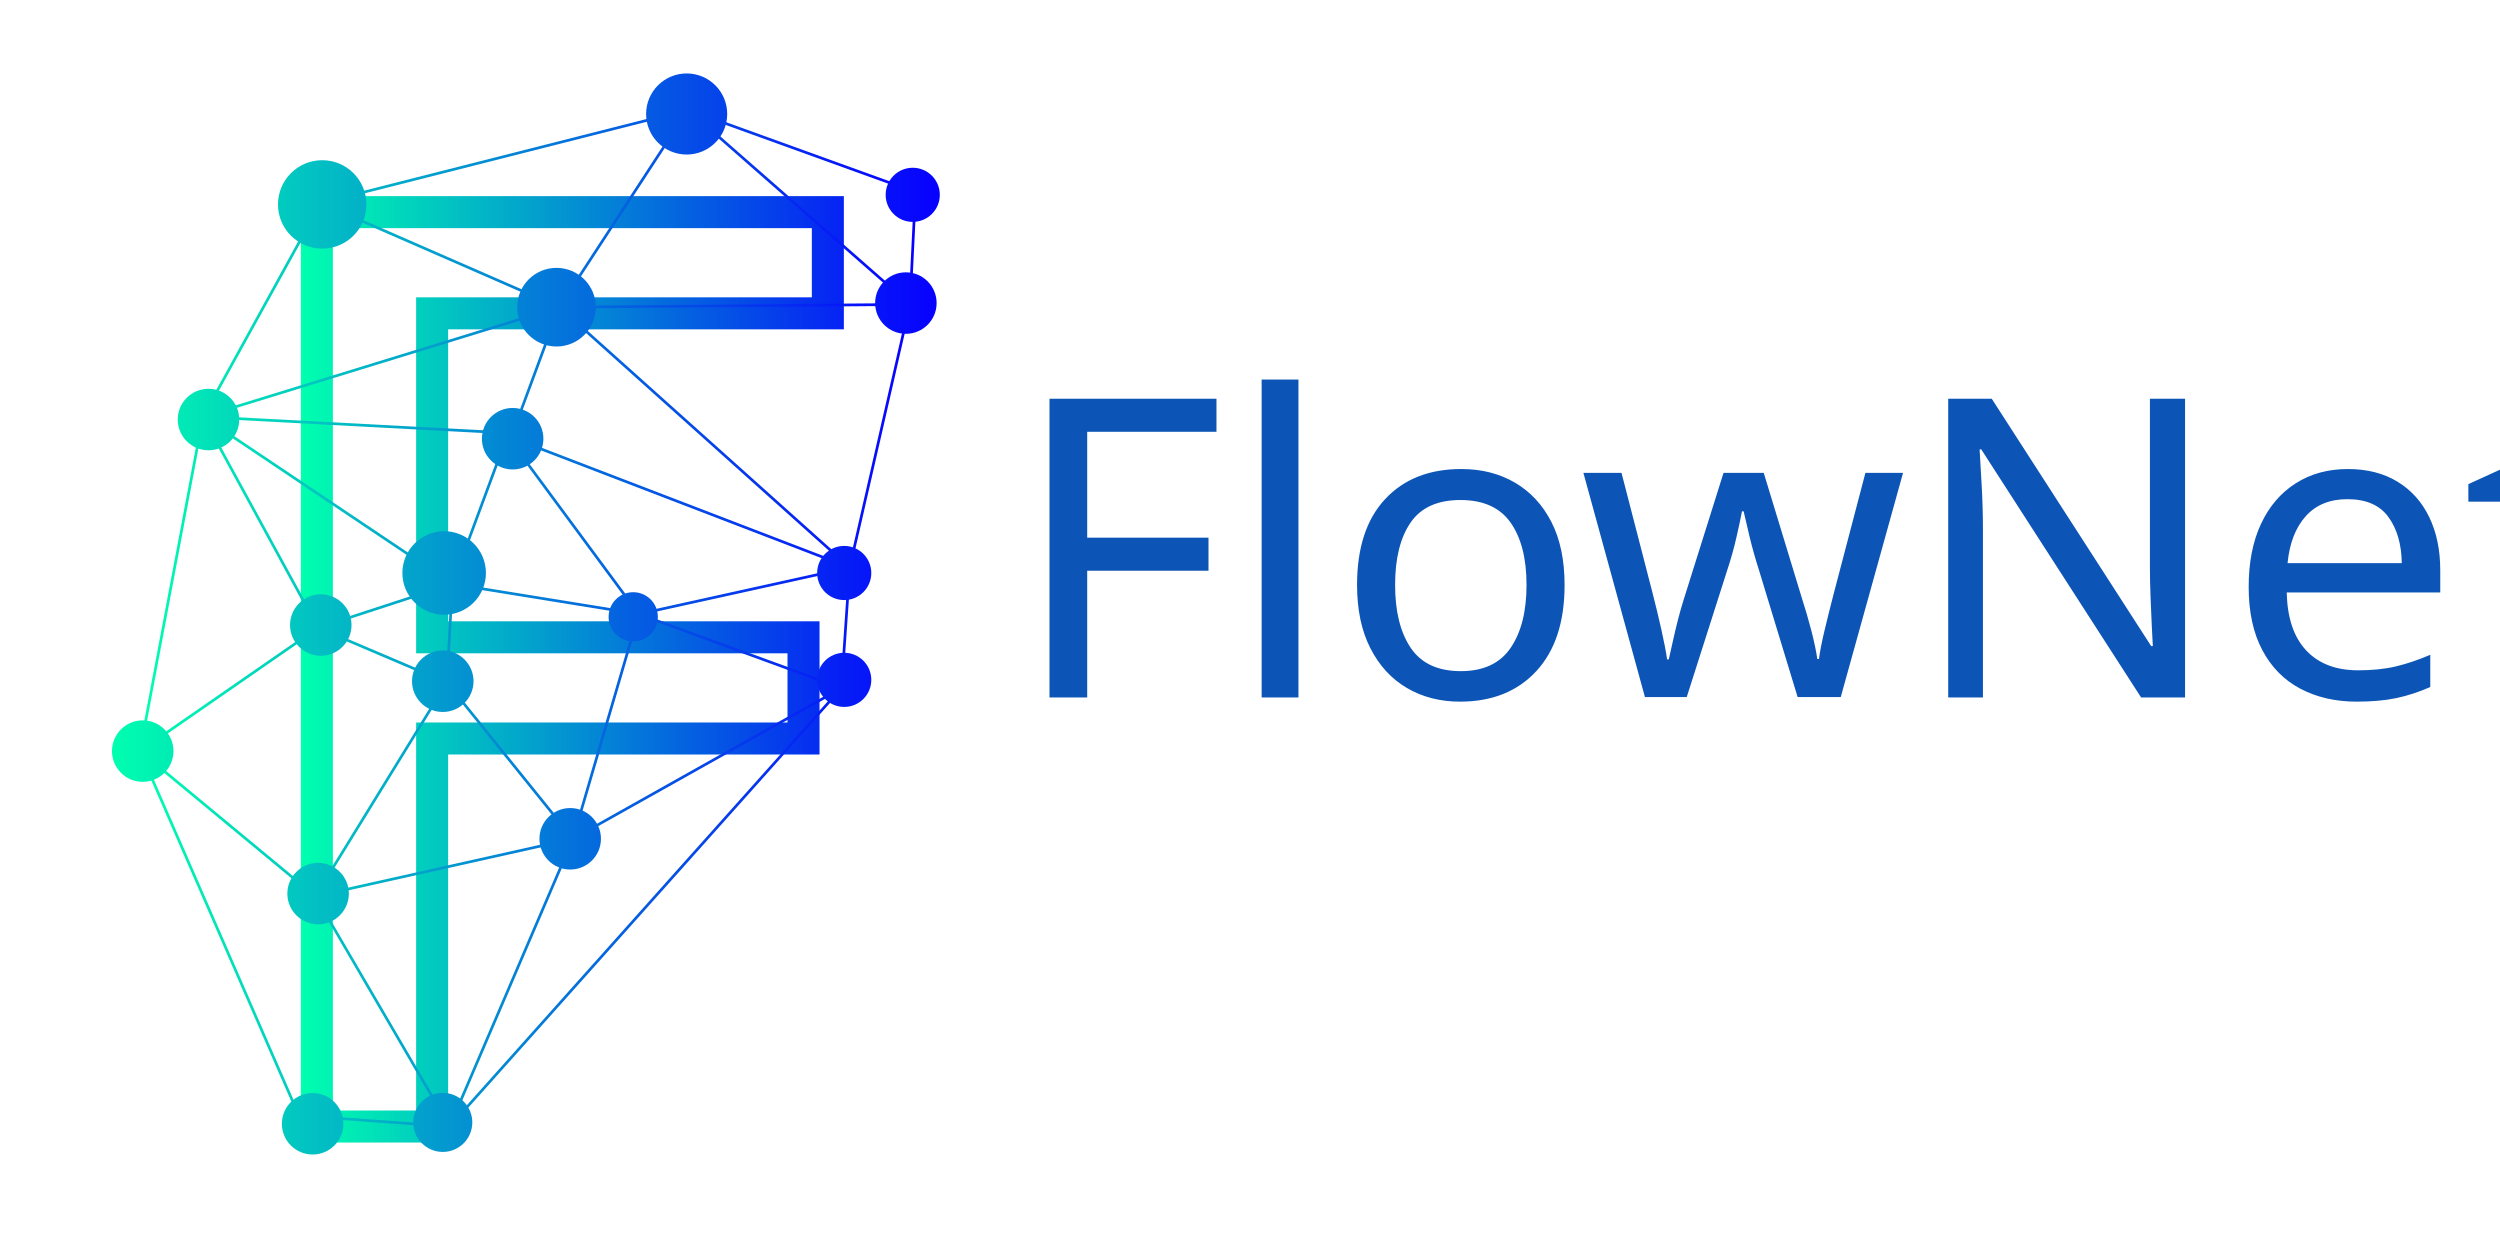
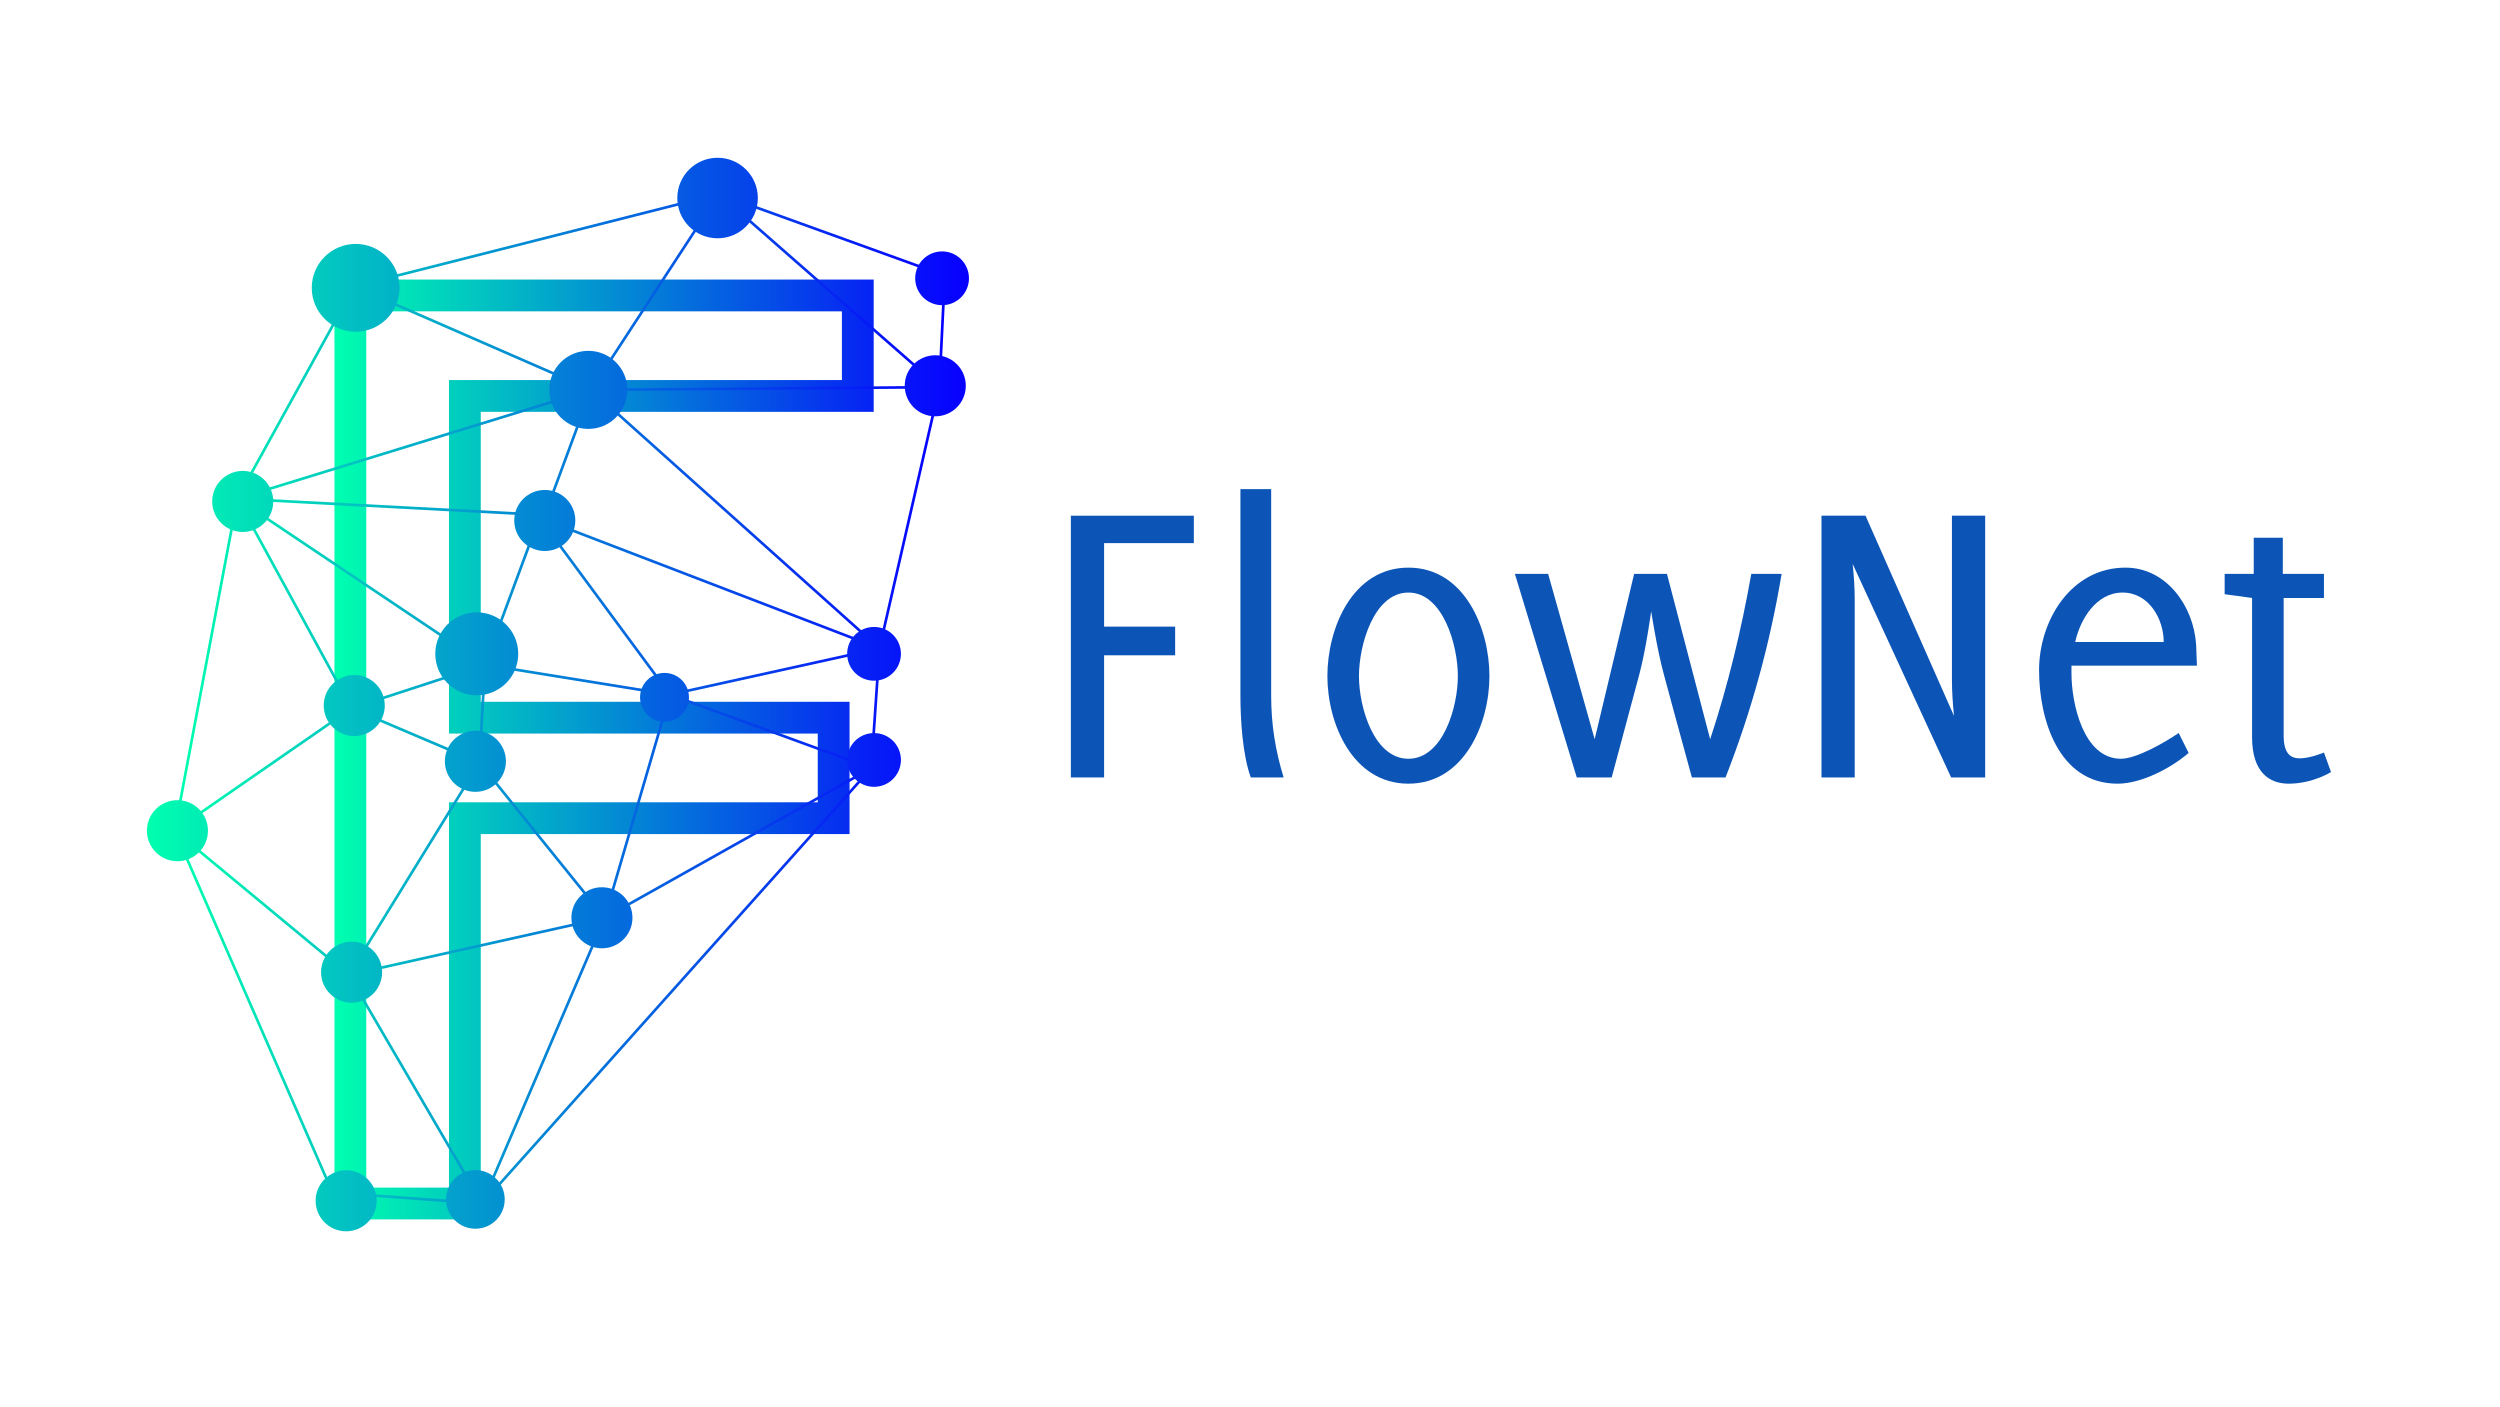
- <svg xmlns="http://www.w3.org/2000/svg" xmlns:xlink="http://www.w3.org/1999/xlink" id="svg8" version="1.1" viewBox="0 0 563.562 279.4" height="1056" width="2130">
+ <svg xmlns="http://www.w3.org/2000/svg" xmlns:xlink="http://www.w3.org/1999/xlink" id="svg8" version="1.1" viewBox="0 0 508 285.75" height="1080" width="1920">
  <defs id="defs2">
    <linearGradient id="linearGradient3356">
      <stop id="stop3352" offset="0" style="stop-color:#00ffaf;stop-opacity:1" />
      <stop id="stop3354" offset="1" style="stop-color:#0700ff;stop-opacity:1" />
    </linearGradient>
    <rect id="rect16" height="47.307" width="13.363" y="101.562" x="70.292" />
    <linearGradient gradientUnits="userSpaceOnUse" y2="71.084" x2="96.452" y1="71.084" x1="15.71" id="linearGradient3382" xlink:href="#linearGradient3356" />
    <linearGradient gradientUnits="userSpaceOnUse" y2="75.666" x2="95.342" y1="75.666" x1="34.217" id="linearGradient3390" xlink:href="#linearGradient3356" />
-     <linearGradient gradientTransform="matrix(2.311225,0,0,2.311225,-11.06821,-25.88275)" gradientUnits="userSpaceOnUse" y2="75.666" x2="95.342" y1="75.666" x1="34.217" id="linearGradient3398" xlink:href="#linearGradient3356" />
+     <linearGradient gradientTransform="matrix(2.068831,0,0,2.068831,-2.651833,-5.930179)" gradientUnits="userSpaceOnUse" y2="75.666" x2="95.342" y1="75.666" x1="34.217" id="linearGradient3398" xlink:href="#linearGradient3356" />
    <linearGradient gradientUnits="userSpaceOnUse" y2="71.541" x2="94.216" y1="71.541" x1="18.304" id="linearGradient3408" xlink:href="#linearGradient3356" />
    <linearGradient y2="71.541" x2="94.216" y1="71.541" x1="18.304" gradientUnits="userSpaceOnUse" id="linearGradient4106" xlink:href="#linearGradient3356" />
    <linearGradient y2="71.541" x2="94.216" y1="71.541" x1="18.304" gradientUnits="userSpaceOnUse" id="linearGradient4108" xlink:href="#linearGradient3356" />
    <linearGradient y2="71.541" x2="94.216" y1="71.541" x1="18.304" gradientUnits="userSpaceOnUse" id="linearGradient4110" xlink:href="#linearGradient3356" />
    <linearGradient y2="71.541" x2="94.216" y1="71.541" x1="18.304" gradientUnits="userSpaceOnUse" id="linearGradient4112" xlink:href="#linearGradient3356" />
    <linearGradient y2="71.541" x2="94.216" y1="71.541" x1="18.304" gradientUnits="userSpaceOnUse" id="linearGradient4114" xlink:href="#linearGradient3356" />
    <linearGradient y2="71.541" x2="94.216" y1="71.541" x1="18.304" gradientUnits="userSpaceOnUse" id="linearGradient4116" xlink:href="#linearGradient3356" />
    <linearGradient y2="71.541" x2="94.216" y1="71.541" x1="18.304" gradientUnits="userSpaceOnUse" id="linearGradient4118" xlink:href="#linearGradient3356" />
    <linearGradient y2="71.541" x2="94.216" y1="71.541" x1="18.304" gradientUnits="userSpaceOnUse" id="linearGradient4120" xlink:href="#linearGradient3356" />
    <linearGradient y2="71.541" x2="94.216" y1="71.541" x1="18.304" gradientUnits="userSpaceOnUse" id="linearGradient4122" xlink:href="#linearGradient3356" />
    <linearGradient y2="71.541" x2="94.216" y1="71.541" x1="18.304" gradientUnits="userSpaceOnUse" id="linearGradient4124" xlink:href="#linearGradient3356" />
    <linearGradient y2="71.084" x2="96.452" y1="71.084" x1="15.71" gradientUnits="userSpaceOnUse" id="linearGradient4126" xlink:href="#linearGradient3356" />
    <linearGradient y2="71.084" x2="96.452" y1="71.084" x1="15.71" gradientUnits="userSpaceOnUse" id="linearGradient4128" xlink:href="#linearGradient3356" />
    <linearGradient y2="71.084" x2="96.452" y1="71.084" x1="15.71" gradientUnits="userSpaceOnUse" id="linearGradient4130" xlink:href="#linearGradient3356" />
    <linearGradient y2="71.084" x2="96.452" y1="71.084" x1="15.71" gradientUnits="userSpaceOnUse" id="linearGradient4132" xlink:href="#linearGradient3356" />
    <linearGradient y2="71.084" x2="96.452" y1="71.084" x1="15.71" gradientUnits="userSpaceOnUse" id="linearGradient4134" xlink:href="#linearGradient3356" />
    <linearGradient y2="71.084" x2="96.452" y1="71.084" x1="15.71" gradientUnits="userSpaceOnUse" id="linearGradient4136" xlink:href="#linearGradient3356" />
    <linearGradient y2="71.084" x2="96.452" y1="71.084" x1="15.71" gradientUnits="userSpaceOnUse" id="linearGradient4138" xlink:href="#linearGradient3356" />
    <linearGradient y2="71.084" x2="96.452" y1="71.084" x1="15.71" gradientUnits="userSpaceOnUse" id="linearGradient4140" xlink:href="#linearGradient3356" />
    <linearGradient y2="71.084" x2="96.452" y1="71.084" x1="15.71" gradientUnits="userSpaceOnUse" id="linearGradient4142" xlink:href="#linearGradient3356" />
    <linearGradient y2="71.084" x2="96.452" y1="71.084" x1="15.71" gradientUnits="userSpaceOnUse" id="linearGradient4144" xlink:href="#linearGradient3356" />
    <linearGradient y2="71.084" x2="96.452" y1="71.084" x1="15.71" gradientUnits="userSpaceOnUse" id="linearGradient4146" xlink:href="#linearGradient3356" />
    <linearGradient y2="71.084" x2="96.452" y1="71.084" x1="15.71" gradientUnits="userSpaceOnUse" id="linearGradient4148" xlink:href="#linearGradient3356" />
    <linearGradient y2="71.084" x2="96.452" y1="71.084" x1="15.71" gradientUnits="userSpaceOnUse" id="linearGradient4150" xlink:href="#linearGradient3356" />
    <linearGradient y2="71.084" x2="96.452" y1="71.084" x1="15.71" gradientUnits="userSpaceOnUse" id="linearGradient4152" xlink:href="#linearGradient3356" />
    <linearGradient y2="71.084" x2="96.452" y1="71.084" x1="15.71" gradientUnits="userSpaceOnUse" id="linearGradient4154" xlink:href="#linearGradient3356" />
    <linearGradient y2="71.084" x2="96.452" y1="71.084" x1="15.71" gradientUnits="userSpaceOnUse" id="linearGradient4156" xlink:href="#linearGradient3356" />
    <linearGradient y2="71.084" x2="96.452" y1="71.084" x1="15.71" gradientUnits="userSpaceOnUse" id="linearGradient4158" xlink:href="#linearGradient3356" />
    <linearGradient y2="71.084" x2="96.452" y1="71.084" x1="15.71" gradientUnits="userSpaceOnUse" id="linearGradient4160" xlink:href="#linearGradient3356" />
    <linearGradient y2="71.541" x2="94.216" y1="71.541" x1="18.304" gradientUnits="userSpaceOnUse" id="linearGradient4536" xlink:href="#linearGradient3356" />
    <linearGradient y2="71.541" x2="94.216" y1="71.541" x1="18.304" gradientUnits="userSpaceOnUse" id="linearGradient4538" xlink:href="#linearGradient3356" />
  </defs>
  <g id="layer1">
-     <text id="text12" y="157.23" x="227.442" style="font-style:normal;font-variant:normal;font-weight:normal;font-stretch:normal;font-size:94.317px;line-height:1.25;font-family:Delicious;-inkscape-font-specification:'Delicious, Normal';font-variant-ligatures:normal;font-variant-caps:normal;font-variant-numeric:normal;font-variant-east-asian:normal;letter-spacing:0px;word-spacing:0px;fill:#0c55b6;fill-opacity:1;stroke:none;stroke-width:2.358;image-rendering:auto" xml:space="preserve">
-       <tspan style="font-style:normal;font-variant:normal;font-weight:normal;font-stretch:normal;font-size:94.317px;font-family:Delicious;-inkscape-font-specification:'Delicious, Normal';font-variant-ligatures:normal;font-variant-caps:normal;font-variant-numeric:normal;font-variant-east-asian:normal;fill:#0c55b6;fill-opacity:1;stroke-width:2.358" y="157.23" x="227.442" id="tspan10">FlowNet</tspan>
+     <g style="font-style:normal;font-variant:normal;font-weight:normal;font-stretch:normal;font-size:84.425px;line-height:1.25;font-family:Delicious;-inkscape-font-specification:'Delicious, Normal';font-variant-ligatures:normal;font-variant-caps:normal;font-variant-numeric:normal;font-variant-east-asian:normal;letter-spacing:0px;word-spacing:0px;fill:#0c55b6;fill-opacity:1;stroke:none;stroke-width:2.111;image-rendering:auto" id="text12" aria-label="FlowNet">
+       <path id="path4540" style="font-style:normal;font-variant:normal;font-weight:normal;font-stretch:normal;font-size:84.425px;font-family:Delicious;-inkscape-font-specification:'Delicious, Normal';font-variant-ligatures:normal;font-variant-caps:normal;font-variant-numeric:normal;font-variant-east-asian:normal;fill:#0c55b6;fill-opacity:1;stroke-width:2.111" d="m 242.588,104.79 h -24.99 v 53.188 h 6.754 v -24.821 h 14.437 v -5.825 h -14.437 v -16.969 h 18.236 z" />
+       <path id="path4542" style="font-style:normal;font-variant:normal;font-weight:normal;font-stretch:normal;font-size:84.425px;font-family:Delicious;-inkscape-font-specification:'Delicious, Normal';font-variant-ligatures:normal;font-variant-caps:normal;font-variant-numeric:normal;font-variant-east-asian:normal;fill:#0c55b6;fill-opacity:1;stroke-width:2.111" d="m 258.301,99.387 h -6.247 v 41.959 c 0,4.812 0.422,12.073 2.111,16.632 h 6.67 c -1.688,-5.488 -2.533,-10.806 -2.533,-16.632 z" />
+       <path id="path4544" style="font-style:normal;font-variant:normal;font-weight:normal;font-stretch:normal;font-size:84.425px;font-family:Delicious;-inkscape-font-specification:'Delicious, Normal';font-variant-ligatures:normal;font-variant-caps:normal;font-variant-numeric:normal;font-variant-east-asian:normal;fill:#0c55b6;fill-opacity:1;stroke-width:2.111" d="m 286.189,120.409 c 7.007,0 10.047,10.638 10.047,16.969 0,6.332 -3.039,16.801 -10.047,16.801 -7.007,0 -10.047,-10.469 -10.047,-16.801 0,-6.332 3.039,-16.969 10.047,-16.969 z m 0,-5.066 c -11.397,0 -16.463,12.326 -16.463,22.035 0,9.709 5.15,21.866 16.463,21.866 11.313,0 16.463,-12.157 16.463,-21.866 0,-9.709 -5.066,-22.035 -16.463,-22.035 z" />
+       <path id="path4546" style="font-style:normal;font-variant:normal;font-weight:normal;font-stretch:normal;font-size:84.425px;font-family:Delicious;-inkscape-font-specification:'Delicious, Normal';font-variant-ligatures:normal;font-variant-caps:normal;font-variant-numeric:normal;font-variant-east-asian:normal;fill:#0c55b6;fill-opacity:1;stroke-width:2.111" d="m 362.026,116.61 h -6.163 c -2.026,11.397 -4.728,22.626 -8.358,33.601 l -8.78,-33.601 h -6.67 l -8.02,33.601 -9.456,-33.601 h -6.754 l 12.579,41.368 h 7.092 l 5.657,-21.106 c 1.351,-5.15 2.364,-12.664 2.364,-12.664 0,0 1.182,7.683 2.533,12.664 0,0 3.799,14.099 5.741,21.106 h 6.838 c 5.234,-13.339 9.034,-27.185 11.397,-41.368 z" />
+       <path id="path4548" style="font-style:normal;font-variant:normal;font-weight:normal;font-stretch:normal;font-size:84.425px;font-family:Delicious;-inkscape-font-specification:'Delicious, Normal';font-variant-ligatures:normal;font-variant-caps:normal;font-variant-numeric:normal;font-variant-east-asian:normal;fill:#0c55b6;fill-opacity:1;stroke-width:2.111" d="m 403.388,157.978 v -53.188 h -6.754 v 33.264 c 0,2.448 0.169,4.981 0.422,7.429 L 379.074,104.79 h -8.949 v 53.188 h 6.754 v -36.134 c 0,-2.448 -0.169,-4.897 -0.422,-7.261 l 20.009,43.395 z" />
+       <path id="path4550" style="font-style:normal;font-variant:normal;font-weight:normal;font-stretch:normal;font-size:84.425px;font-family:Delicious;-inkscape-font-specification:'Delicious, Normal';font-variant-ligatures:normal;font-variant-caps:normal;font-variant-numeric:normal;font-variant-east-asian:normal;fill:#0c55b6;fill-opacity:1;stroke-width:2.111" d="m 439.665,130.456 h -17.983 c 1.013,-4.643 4.306,-10.047 9.624,-10.047 5.319,0 8.358,5.319 8.358,10.047 z m 6.754,4.812 c -0.084,-1.435 -0.084,-2.87 -0.169,-4.306 -0.507,-7.767 -5.994,-15.619 -14.352,-15.619 -11.06,0 -17.56,10.722 -17.56,20.853 0,9.878 3.884,23.048 15.956,23.048 4.812,0 10.806,-3.124 14.437,-6.247 l -2.026,-4.052 c -2.702,1.857 -8.527,5.234 -11.735,5.234 -7.683,0 -10.047,-11.397 -10.047,-17.307 0,-0.591 0,-1.098 0,-1.604 z" />
+       <path id="path4552" style="font-style:normal;font-variant:normal;font-weight:normal;font-stretch:normal;font-size:84.425px;font-family:Delicious;-inkscape-font-specification:'Delicious, Normal';font-variant-ligatures:normal;font-variant-caps:normal;font-variant-numeric:normal;font-variant-east-asian:normal;fill:#0c55b6;fill-opacity:1;stroke-width:2.111" d="m 473.663,156.881 -1.435,-3.968 c 0,0 -2.786,1.182 -4.897,1.182 -1.942,0 -3.293,-1.013 -3.293,-4.643 v -27.945 h 8.189 v -4.897 h -8.358 v -7.345 h -5.91 v 7.345 h -5.91 v 4.137 l 5.572,0.76 v 28.282 c 0,7.092 3.461,9.456 7.429,9.456 4.897,0 8.611,-2.364 8.611,-2.364 z" />
+     </g>
+     <text style="font-style:normal;font-weight:normal;font-size:10.583px;line-height:1.25;font-family:sans-serif;letter-spacing:0px;word-spacing:0px;white-space:pre;shape-inside:url(#rect16);fill:#000000;fill-opacity:1;stroke:none;" id="text14" xml:space="preserve" />
+     <text id="text947" y="244.55" x="46.132" style="font-style:normal;font-weight:normal;font-size:258.416px;line-height:1.25;font-family:sans-serif;letter-spacing:0px;word-spacing:0px;fill:none;fill-opacity:1;stroke:url(#linearGradient3398);stroke-width:6.46;stroke-opacity:1" xml:space="preserve">
+       <tspan style="fill:none;fill-opacity:1;stroke:url(#linearGradient3398);stroke-width:6.46;stroke-opacity:1" y="244.55" x="46.132" id="tspan945">F</tspan>
    </text>
-     <text style="font-style:normal;font-weight:normal;font-size:10.583px;line-height:1.25;font-family:sans-serif;letter-spacing:0px;word-spacing:0px;white-space:pre;shape-inside:url(#rect16);fill:#000000;fill-opacity:1;stroke:none;" id="text14" xml:space="preserve" />
-     <text id="text947" y="253.944" x="43.431" style="font-style:normal;font-weight:normal;font-size:288.693px;line-height:1.25;font-family:sans-serif;letter-spacing:0px;word-spacing:0px;fill:none;fill-opacity:1;stroke:url(#linearGradient3398);stroke-width:7.217;stroke-opacity:1" xml:space="preserve">
-       <tspan style="fill:none;fill-opacity:1;stroke:url(#linearGradient3398);stroke-width:7.217;stroke-opacity:1" y="253.944" x="43.431" id="tspan945">F</tspan>
-     </text>
-     <g transform="matrix(2.311225,0,0,2.311225,-11.06821,-25.88275)" style="fill:none;fill-opacity:1;stroke:url(#linearGradient4538);stroke-opacity:1" id="g1383">
+     <g transform="matrix(2.068831,0,0,2.068831,-2.651834,-5.930178)" style="fill:none;fill-opacity:1;stroke:url(#linearGradient4538);stroke-opacity:1" id="g1383">
      <path style="fill:none;fill-opacity:1;stroke:url(#linearGradient4536);stroke-width:0.265px;stroke-linecap:butt;stroke-linejoin:miter;stroke-opacity:1" d="M 36.081,31.003 24.589,51.85 18.442,84.457 33.943,120.004 48.643,121.073 86.863,78.31 87.664,66.55 93.544,40.892 94.079,29.934 71.896,21.916 Z" id="path1348" />
      <path style="fill:none;fill-opacity:1;stroke:url(#linearGradient4108);stroke-width:0.265px;stroke-linecap:butt;stroke-linejoin:miter;stroke-opacity:1" d="M 18.442,84.457 35.814,72.43 24.589,51.85 59.334,41.16 71.896,21.916 93.544,40.892" id="path1350" />
      <path style="fill:none;fill-opacity:1;stroke:url(#linearGradient4110);stroke-width:0.265px;stroke-linecap:butt;stroke-linejoin:miter;stroke-opacity:1" d="m 36.081,31.003 23.252,10.156 34.21,-0.267" id="path1352" />
      <path style="fill:none;fill-opacity:1;stroke:url(#linearGradient4112);stroke-width:0.265px;stroke-linecap:butt;stroke-linejoin:miter;stroke-opacity:1" d="M 59.334,41.16 54.79,53.454 24.589,51.85 48.91,68.154 54.256,53.721 87.664,66.55" id="path1354" />
      <path style="fill:none;fill-opacity:1;stroke:url(#linearGradient4114);stroke-width:0.265px;stroke-linecap:butt;stroke-linejoin:miter;stroke-opacity:1" d="M 59.334,41.16 87.664,66.55" id="path1356" />
      <path style="fill:none;fill-opacity:1;stroke:url(#linearGradient4116);stroke-width:0.265px;stroke-linecap:butt;stroke-linejoin:miter;stroke-opacity:1" d="m 35.814,72.43 13.096,-4.276 -0.535,9.622 z" id="path1358" />
      <path style="fill:none;fill-opacity:1;stroke:url(#linearGradient4118);stroke-width:0.265px;stroke-linecap:butt;stroke-linejoin:miter;stroke-opacity:1" d="M 18.442,84.457 35.547,98.622 48.376,77.775 60.67,93.01 67.085,71.094 48.91,68.154" id="path1360" />
      <path style="fill:none;fill-opacity:1;stroke:url(#linearGradient4120);stroke-width:0.265px;stroke-linecap:butt;stroke-linejoin:miter;stroke-opacity:1" d="M 87.664,66.55 67.085,71.094 54.256,53.721" id="path1362" />
      <path style="fill:none;fill-opacity:1;stroke:url(#linearGradient4122);stroke-width:0.265px;stroke-linecap:butt;stroke-linejoin:miter;stroke-opacity:1" d="M 60.67,93.01 86.863,78.31 67.085,71.094" id="path1364" />
      <path id="path3400" d="M 60.67,93.01 35.547,98.622 48.643,121.073 Z" style="fill:none;stroke:url(#linearGradient4124);stroke-width:0.265px;stroke-linecap:butt;stroke-linejoin:miter;stroke-opacity:1" />
    </g>
-     <g transform="matrix(2.311225,0,0,2.311225,-11.06821,-25.88275)" style="fill:url(#linearGradient3382);fill-opacity:1;stroke:none" id="g1331">
+     <g transform="matrix(2.068831,0,0,2.068831,-2.651834,-5.930178)" style="fill:url(#linearGradient3382);fill-opacity:1;stroke:none" id="g1331">
      <circle style="fill:url(#linearGradient4126);fill-opacity:1;stroke:none;stroke-width:1.025;stroke-miterlimit:4;stroke-dasharray:none;stroke-opacity:1" id="path949" cx="36.215" cy="31.137" r="4.313" />
      <circle r="3.835" cy="41.16" cx="59.067" id="path949-2" style="fill:url(#linearGradient4128);fill-opacity:1;stroke:none;stroke-width:0.911;stroke-miterlimit:4;stroke-dasharray:none;stroke-opacity:1" />
      <circle r="3.955" cy="22.317" cx="71.762" id="path949-8" style="fill:url(#linearGradient4130);fill-opacity:1;stroke:none;stroke-width:0.939;stroke-miterlimit:4;stroke-dasharray:none;stroke-opacity:1" />
      <circle r="4.074" cy="67.085" cx="48.109" id="path949-4" style="fill:url(#linearGradient4132);fill-opacity:1;stroke:none;stroke-width:0.968;stroke-miterlimit:4;stroke-dasharray:none;stroke-opacity:1" />
      <circle r="2.999" cy="77.642" cx="47.975" id="path949-9" style="fill:url(#linearGradient4134);fill-opacity:1;stroke:none;stroke-width:0.712;stroke-miterlimit:4;stroke-dasharray:none;stroke-opacity:1" />
      <circle r="2.402" cy="71.361" cx="66.55" id="path949-44" style="fill:url(#linearGradient4136);fill-opacity:1;stroke:none;stroke-width:0.571;stroke-miterlimit:4;stroke-dasharray:none;stroke-opacity:1" />
      <circle r="2.641" cy="77.508" cx="87.13" id="path949-1" style="fill:url(#linearGradient4138);fill-opacity:1;stroke:none;stroke-width:0.627;stroke-miterlimit:4;stroke-dasharray:none;stroke-opacity:1" />
      <circle style="fill:url(#linearGradient4140);fill-opacity:1;stroke:none;stroke-width:0.712;stroke-miterlimit:4;stroke-dasharray:none;stroke-opacity:1" id="path949-9-6" cx="18.709" cy="84.457" r="2.999" />
      <circle style="fill:url(#linearGradient4142);fill-opacity:1;stroke:none;stroke-width:0.712;stroke-miterlimit:4;stroke-dasharray:none;stroke-opacity:1" id="path949-9-68" cx="35.28" cy="120.806" r="2.999" />
      <circle style="fill:url(#linearGradient4144);fill-opacity:1;stroke:none;stroke-width:0.712;stroke-miterlimit:4;stroke-dasharray:none;stroke-opacity:1" id="path949-9-1" cx="60.403" cy="93.01" r="2.999" />
      <circle style="fill:url(#linearGradient4146);fill-opacity:1;stroke:none;stroke-width:0.712;stroke-miterlimit:4;stroke-dasharray:none;stroke-opacity:1" id="path949-9-63" cx="54.79" cy="53.988" r="2.999" />
      <circle r="2.999" cy="52.118" cx="25.123" id="path949-9-6-3" style="fill:url(#linearGradient4148);fill-opacity:1;stroke:none;stroke-width:0.712;stroke-miterlimit:4;stroke-dasharray:none;stroke-opacity:1" />
      <circle r="2.999" cy="98.355" cx="35.814" id="path949-9-6-8" style="fill:url(#linearGradient4150);fill-opacity:1;stroke:none;stroke-width:0.712;stroke-miterlimit:4;stroke-dasharray:none;stroke-opacity:1" />
      <circle style="fill:url(#linearGradient4152);fill-opacity:1;stroke:none;stroke-width:0.627;stroke-miterlimit:4;stroke-dasharray:none;stroke-opacity:1" id="path949-1-0" cx="87.13" cy="67.085" r="2.641" />
      <circle style="fill:url(#linearGradient4154);fill-opacity:1;stroke:none;stroke-width:0.712;stroke-miterlimit:4;stroke-dasharray:none;stroke-opacity:1" id="path949-1-7" cx="93.143" cy="40.759" r="2.999" />
      <circle style="fill:url(#linearGradient4156);fill-opacity:1;stroke:none;stroke-width:0.627;stroke-miterlimit:4;stroke-dasharray:none;stroke-opacity:1" id="path949-1-4" cx="93.812" cy="30.201" r="2.641" />
      <circle style="fill:url(#linearGradient4158);fill-opacity:1;stroke:none;stroke-width:0.712;stroke-miterlimit:4;stroke-dasharray:none;stroke-opacity:1" id="path949-9-6-3-0" cx="36.076" cy="72.163" r="2.999" />
      <circle style="fill:url(#linearGradient4160);fill-opacity:1;stroke:none;stroke-width:0.684;stroke-miterlimit:4;stroke-dasharray:none;stroke-opacity:1" id="path949-8-7" cx="47.975" cy="120.672" r="2.88" />
    </g>
  </g>
</svg>
